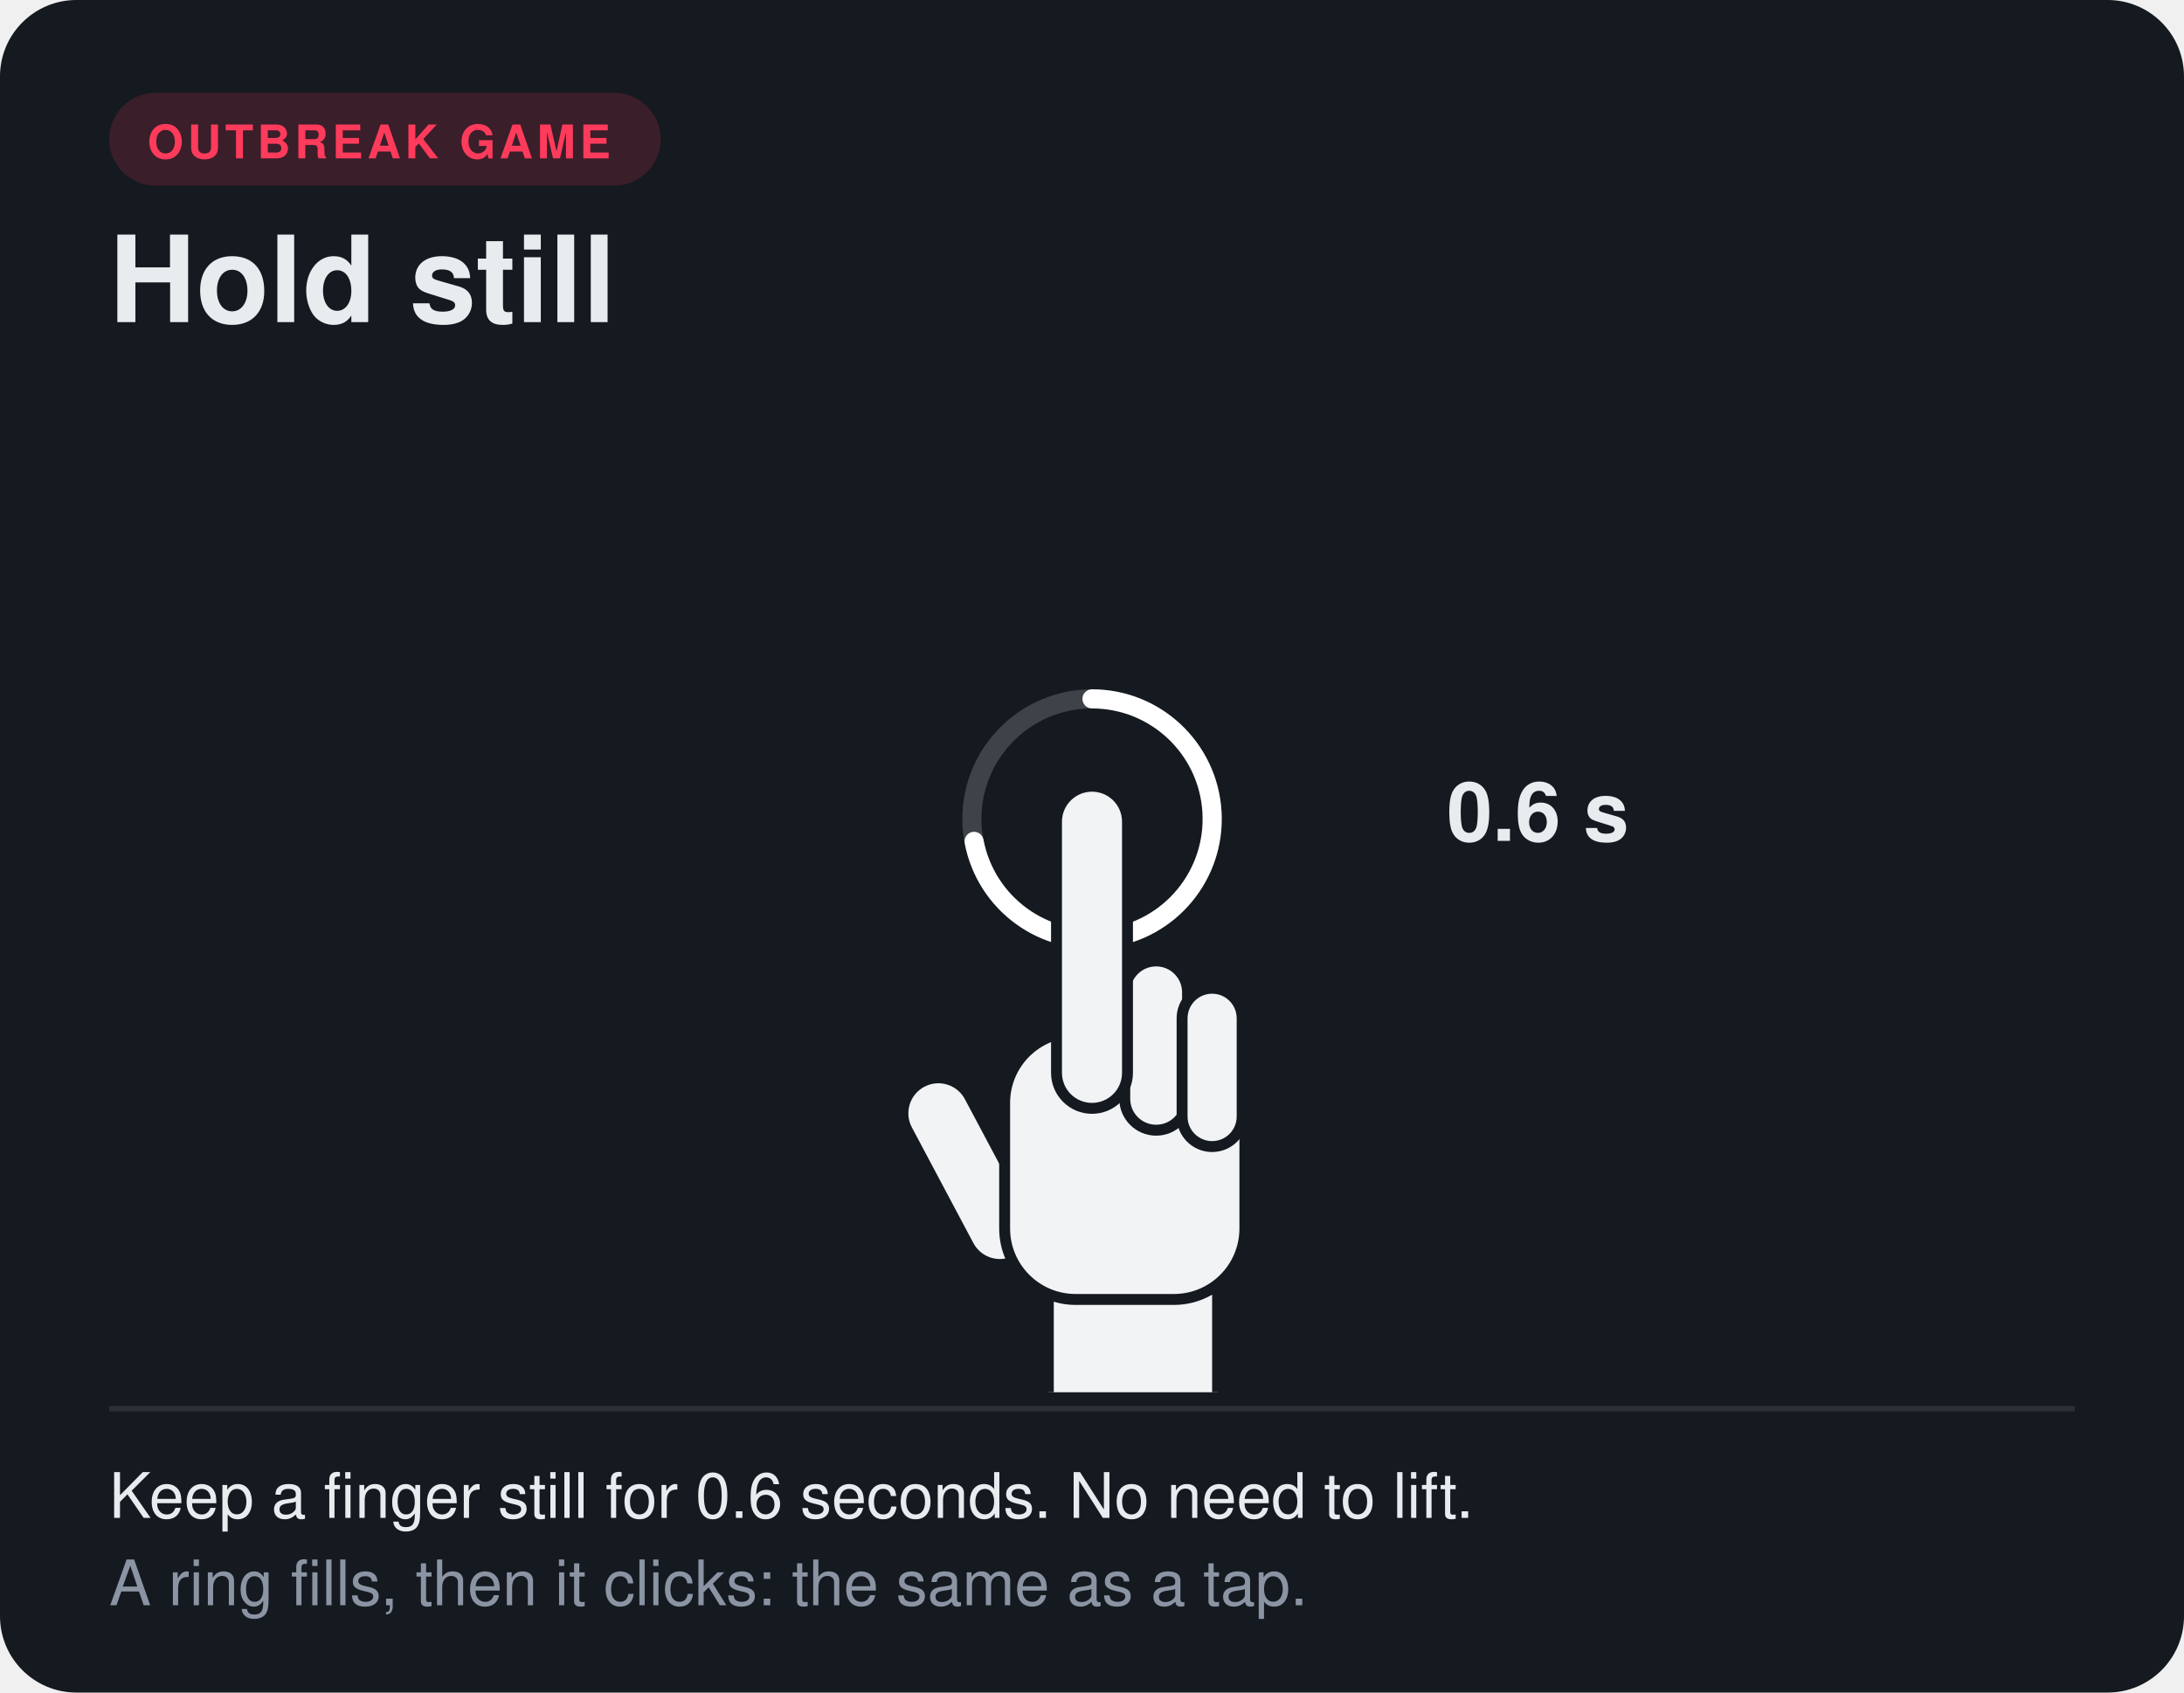
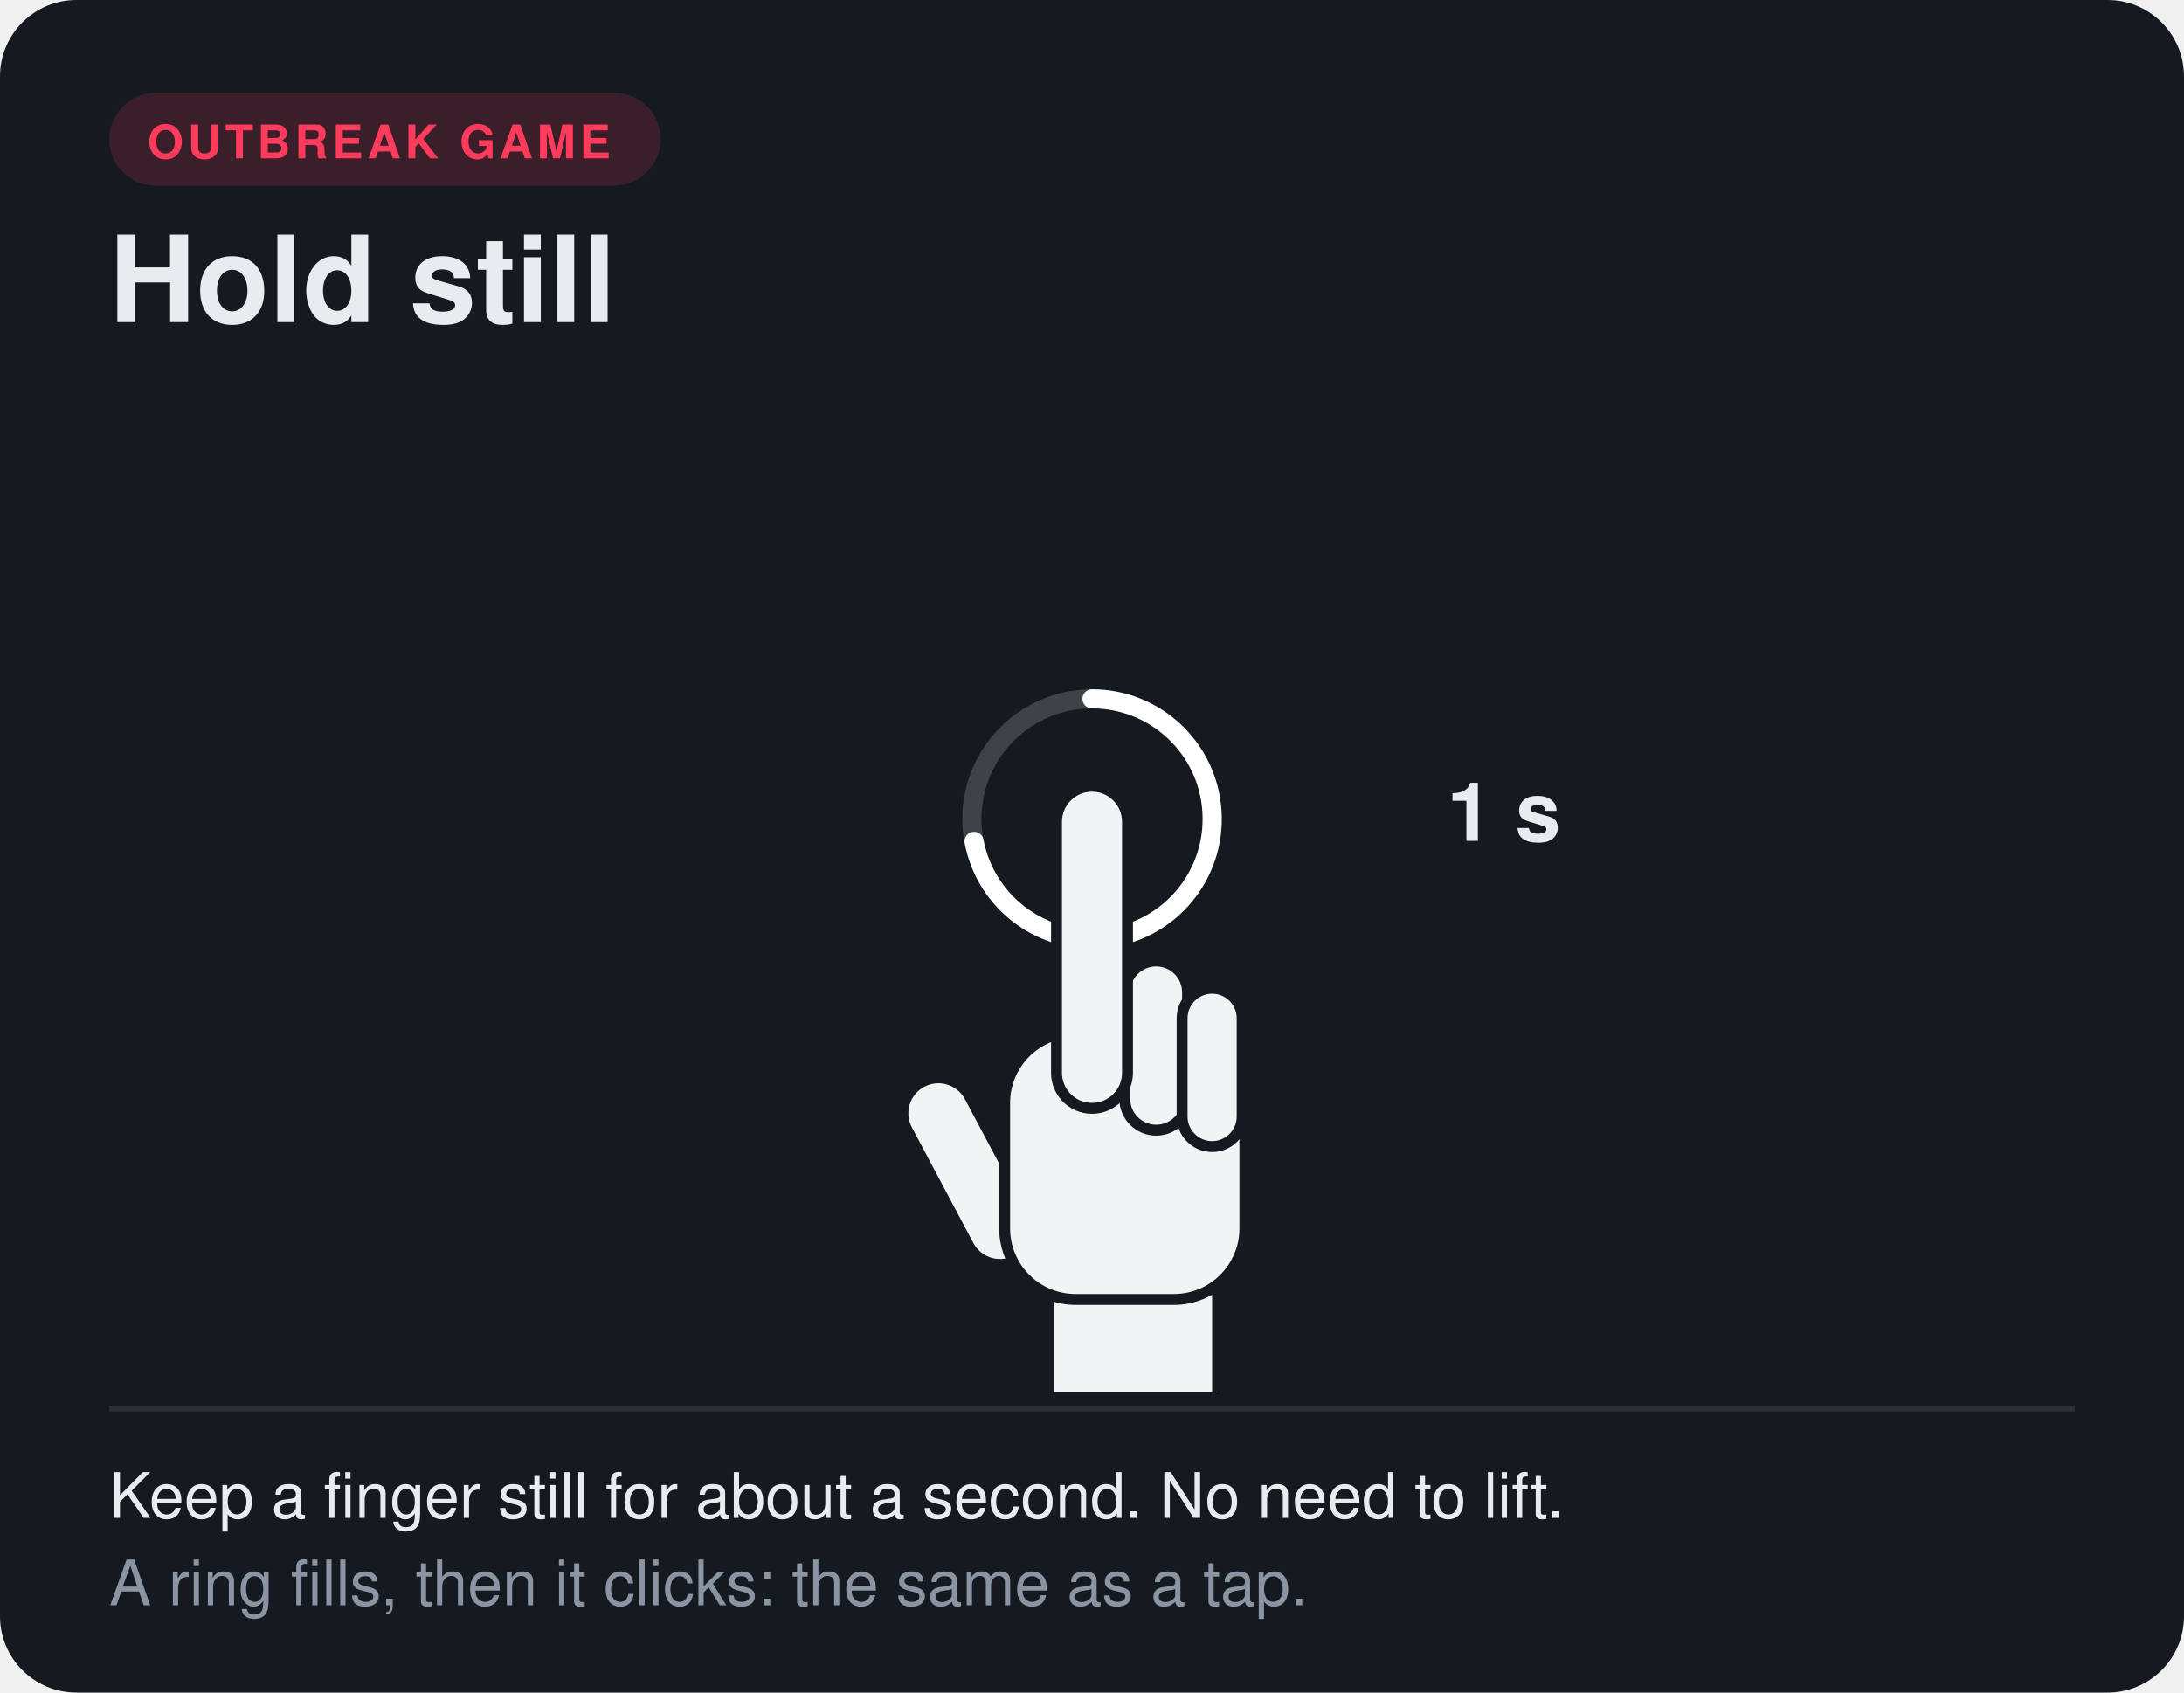
<svg xmlns="http://www.w3.org/2000/svg" viewBox="0 0 800 620" width="1600" height="1240">
  <rect width="800" height="620" rx="28" fill="#151920" />
  <rect x="40" y="34" width="202" height="34" rx="17" fill="#ff3b5c" fill-opacity="0.16" />
  <text letter-spacing="1.5" x="54" y="58" font-family="-apple-system, 'Helvetica Neue', Helvetica, Arial, sans-serif" font-size="17" font-weight="700" fill="#ff3b5c" text-anchor="start">OUTBREAK GAME</text>
  <text x="40" y="118" font-family="-apple-system, 'Helvetica Neue', Helvetica, Arial, sans-serif" font-size="44" font-weight="700" fill="#e9ecef" text-anchor="start">Hold still</text>
  <g transform="translate(0 110)">
    <clipPath id="c">
      <rect x="20" y="20" width="760" height="380" />
    </clipPath>
    <g clip-path="url(#c)">
      <circle cx="400" cy="190" r="44" fill="none" stroke="#ffffff" stroke-opacity="0.18" stroke-width="7" />
      <path d="M 400 146 A 44 44 0 1 1 356.8 198.2" fill="none" stroke="#ffffff" stroke-width="7" stroke-linecap="round" />
      <g transform="translate(400 190) rotate(0) scale(1)" opacity="1" fill="#f1f3f5">
        <rect x="-16" y="150" width="62" height="120" rx="20" stroke="#151920" stroke-width="4" />
        <rect x="-58" y="92" width="26" height="74" rx="13" transform="rotate(-28 -45 129)" stroke="#151920" stroke-width="4" />
        <rect x="-32" y="78" width="88" height="98" rx="26" stroke="#151920" stroke-width="4" />
        <rect x="12" y="52" width="23" height="62" rx="11.5" stroke="#151920" stroke-width="4" />
        <rect x="33" y="62" width="22" height="58" rx="11" stroke="#151920" stroke-width="4" />
        <rect x="-13" y="-12" width="26" height="118" rx="13" stroke="#151920" stroke-width="4" />
      </g>
-       <text x="530" y="198" font-family="-apple-system, 'Helvetica Neue', Helvetica, Arial, sans-serif" font-size="30" font-weight="700" fill="#e9ecef" text-anchor="start">0.6 s</text>
+       <text x="530" y="198" font-family="-apple-system, 'Helvetica Neue', Helvetica, Arial, sans-serif" font-size="30" font-weight="700" fill="#e9ecef" text-anchor="start">1 s</text>
    </g>
  </g>
  <line x1="40" y1="516" x2="760" y2="516" stroke="#ffffff" stroke-opacity="0.1" stroke-width="2" />
-   <text x="40" y="556" font-family="-apple-system, 'Helvetica Neue', Helvetica, Arial, sans-serif" font-size="23" font-weight="500" fill="#e9ecef" text-anchor="start">Keep a finger still for 0.6 seconds. No need to lift.</text>
+   <text x="40" y="556" font-family="-apple-system, 'Helvetica Neue', Helvetica, Arial, sans-serif" font-size="23" font-weight="500" fill="#e9ecef" text-anchor="start">Keep a finger still for about a second. No need to lift.</text>
  <text x="40" y="588" font-family="-apple-system, 'Helvetica Neue', Helvetica, Arial, sans-serif" font-size="23" font-weight="500" fill="#8a94a3" text-anchor="start">A ring fills, then it clicks: the same as a tap.</text>
</svg>
